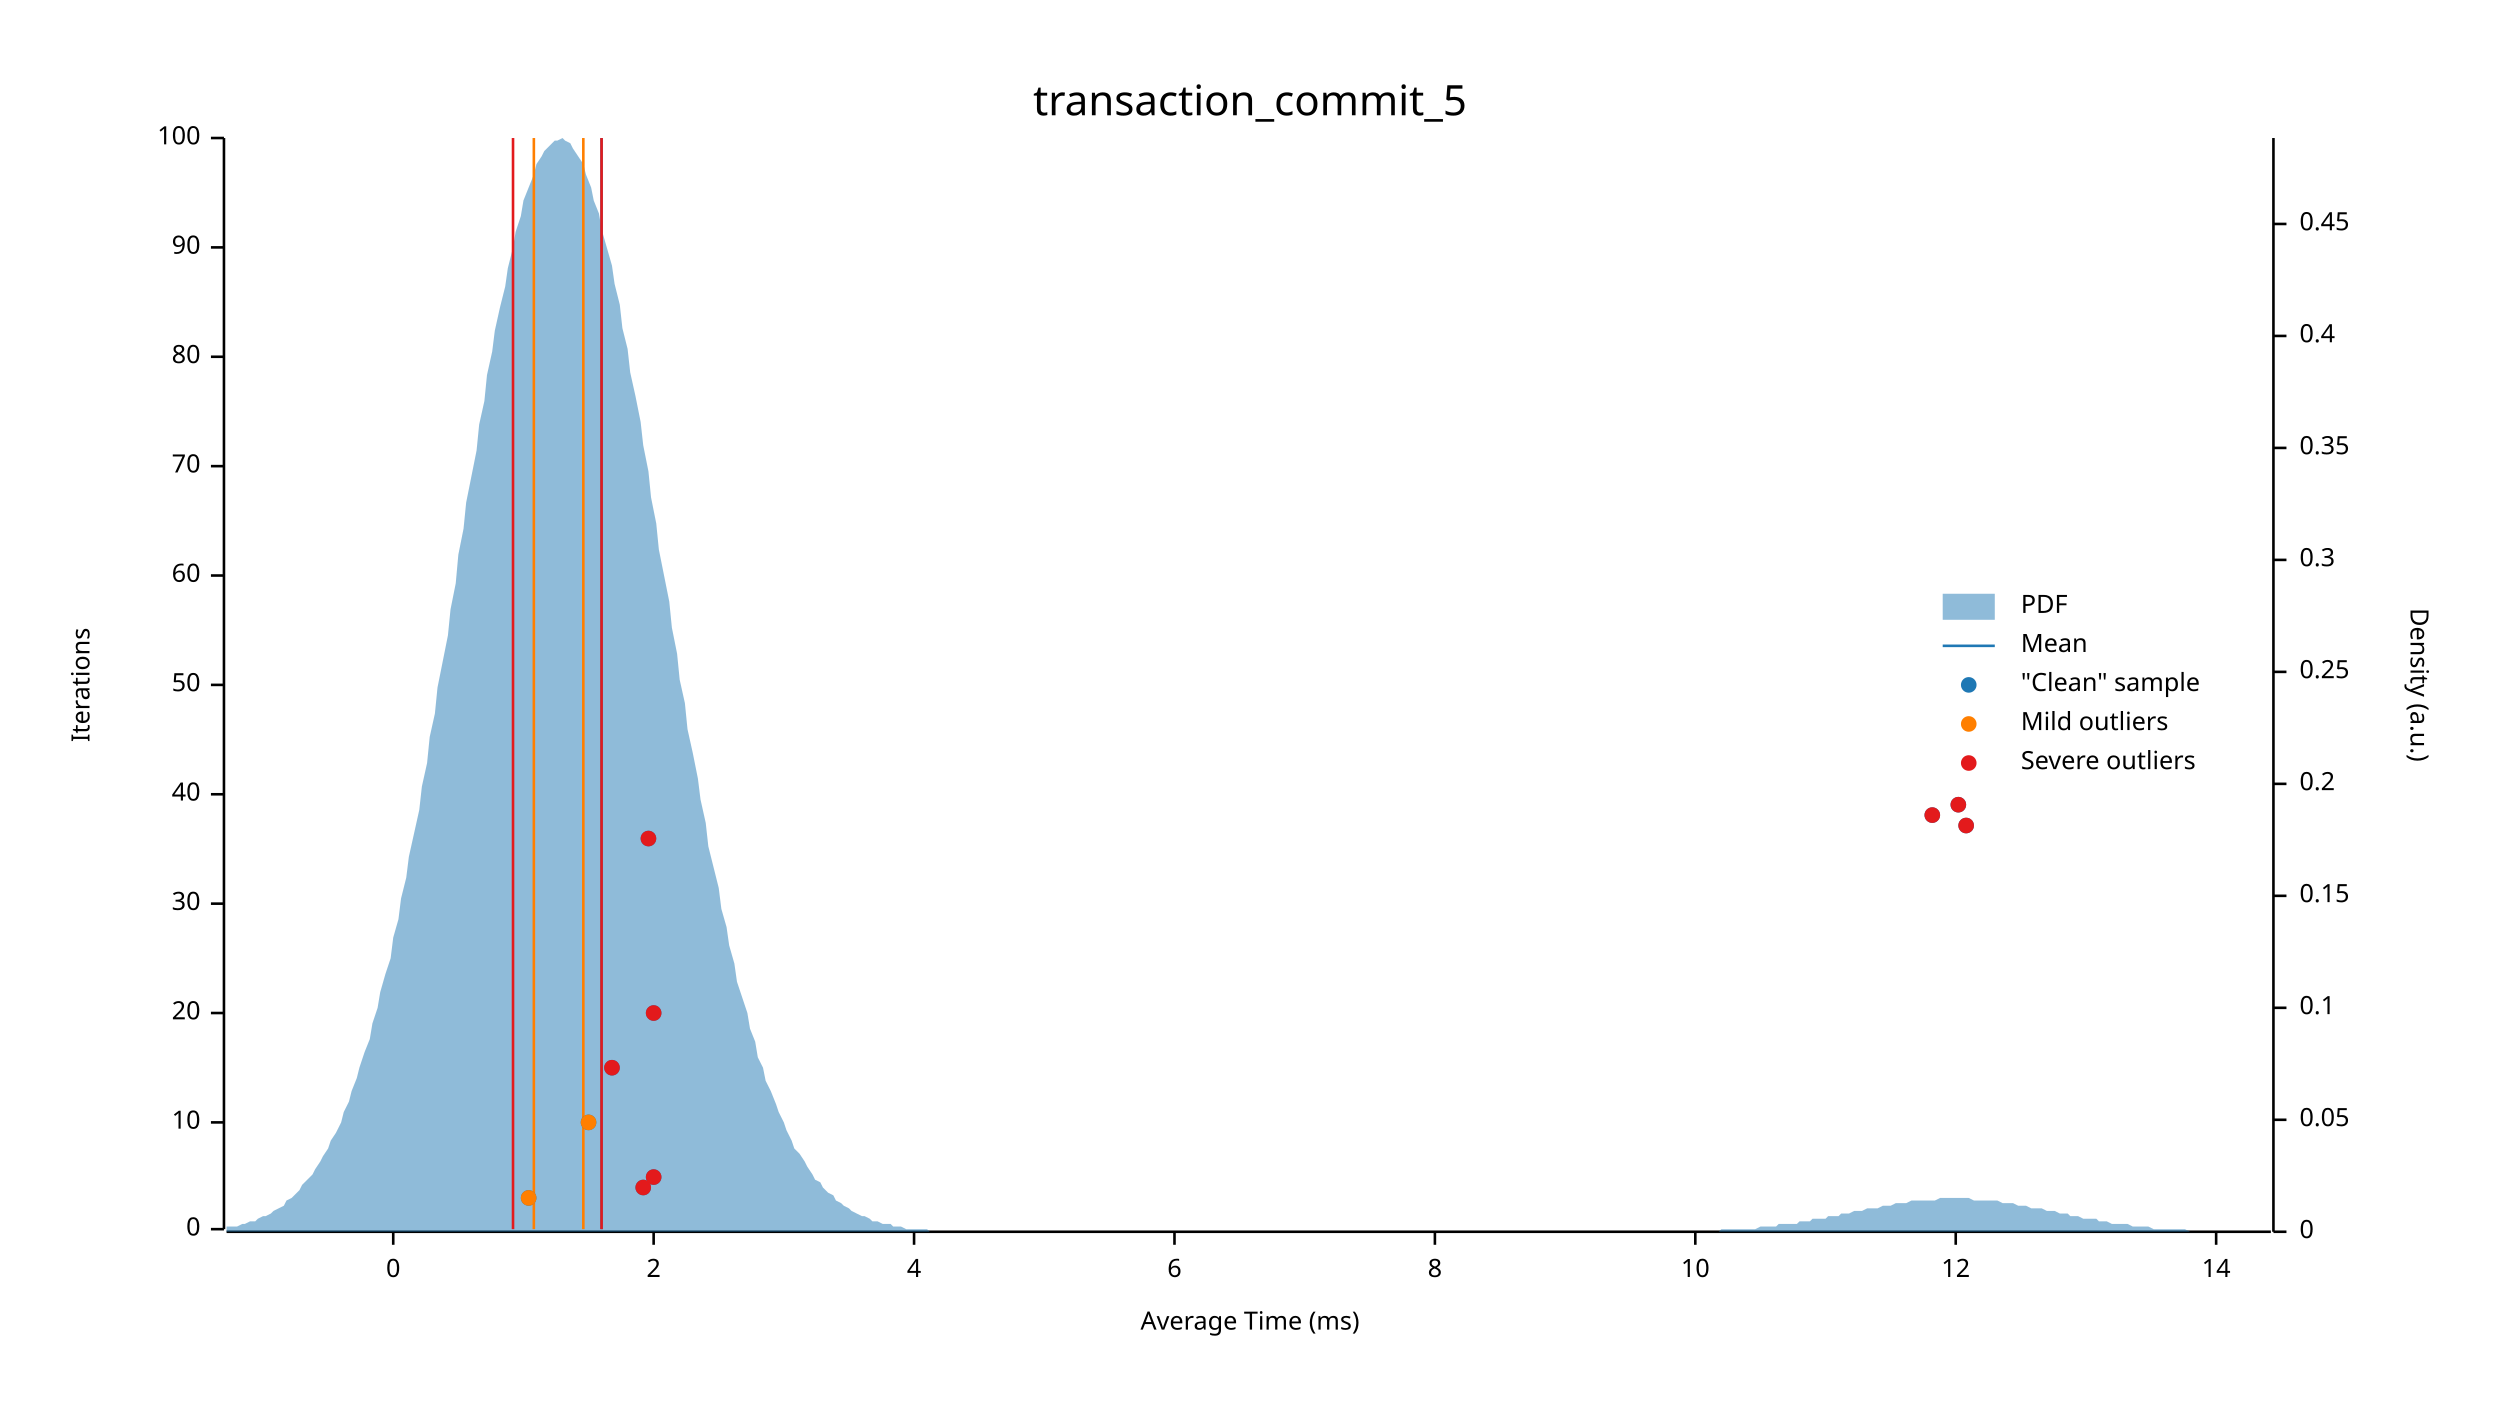
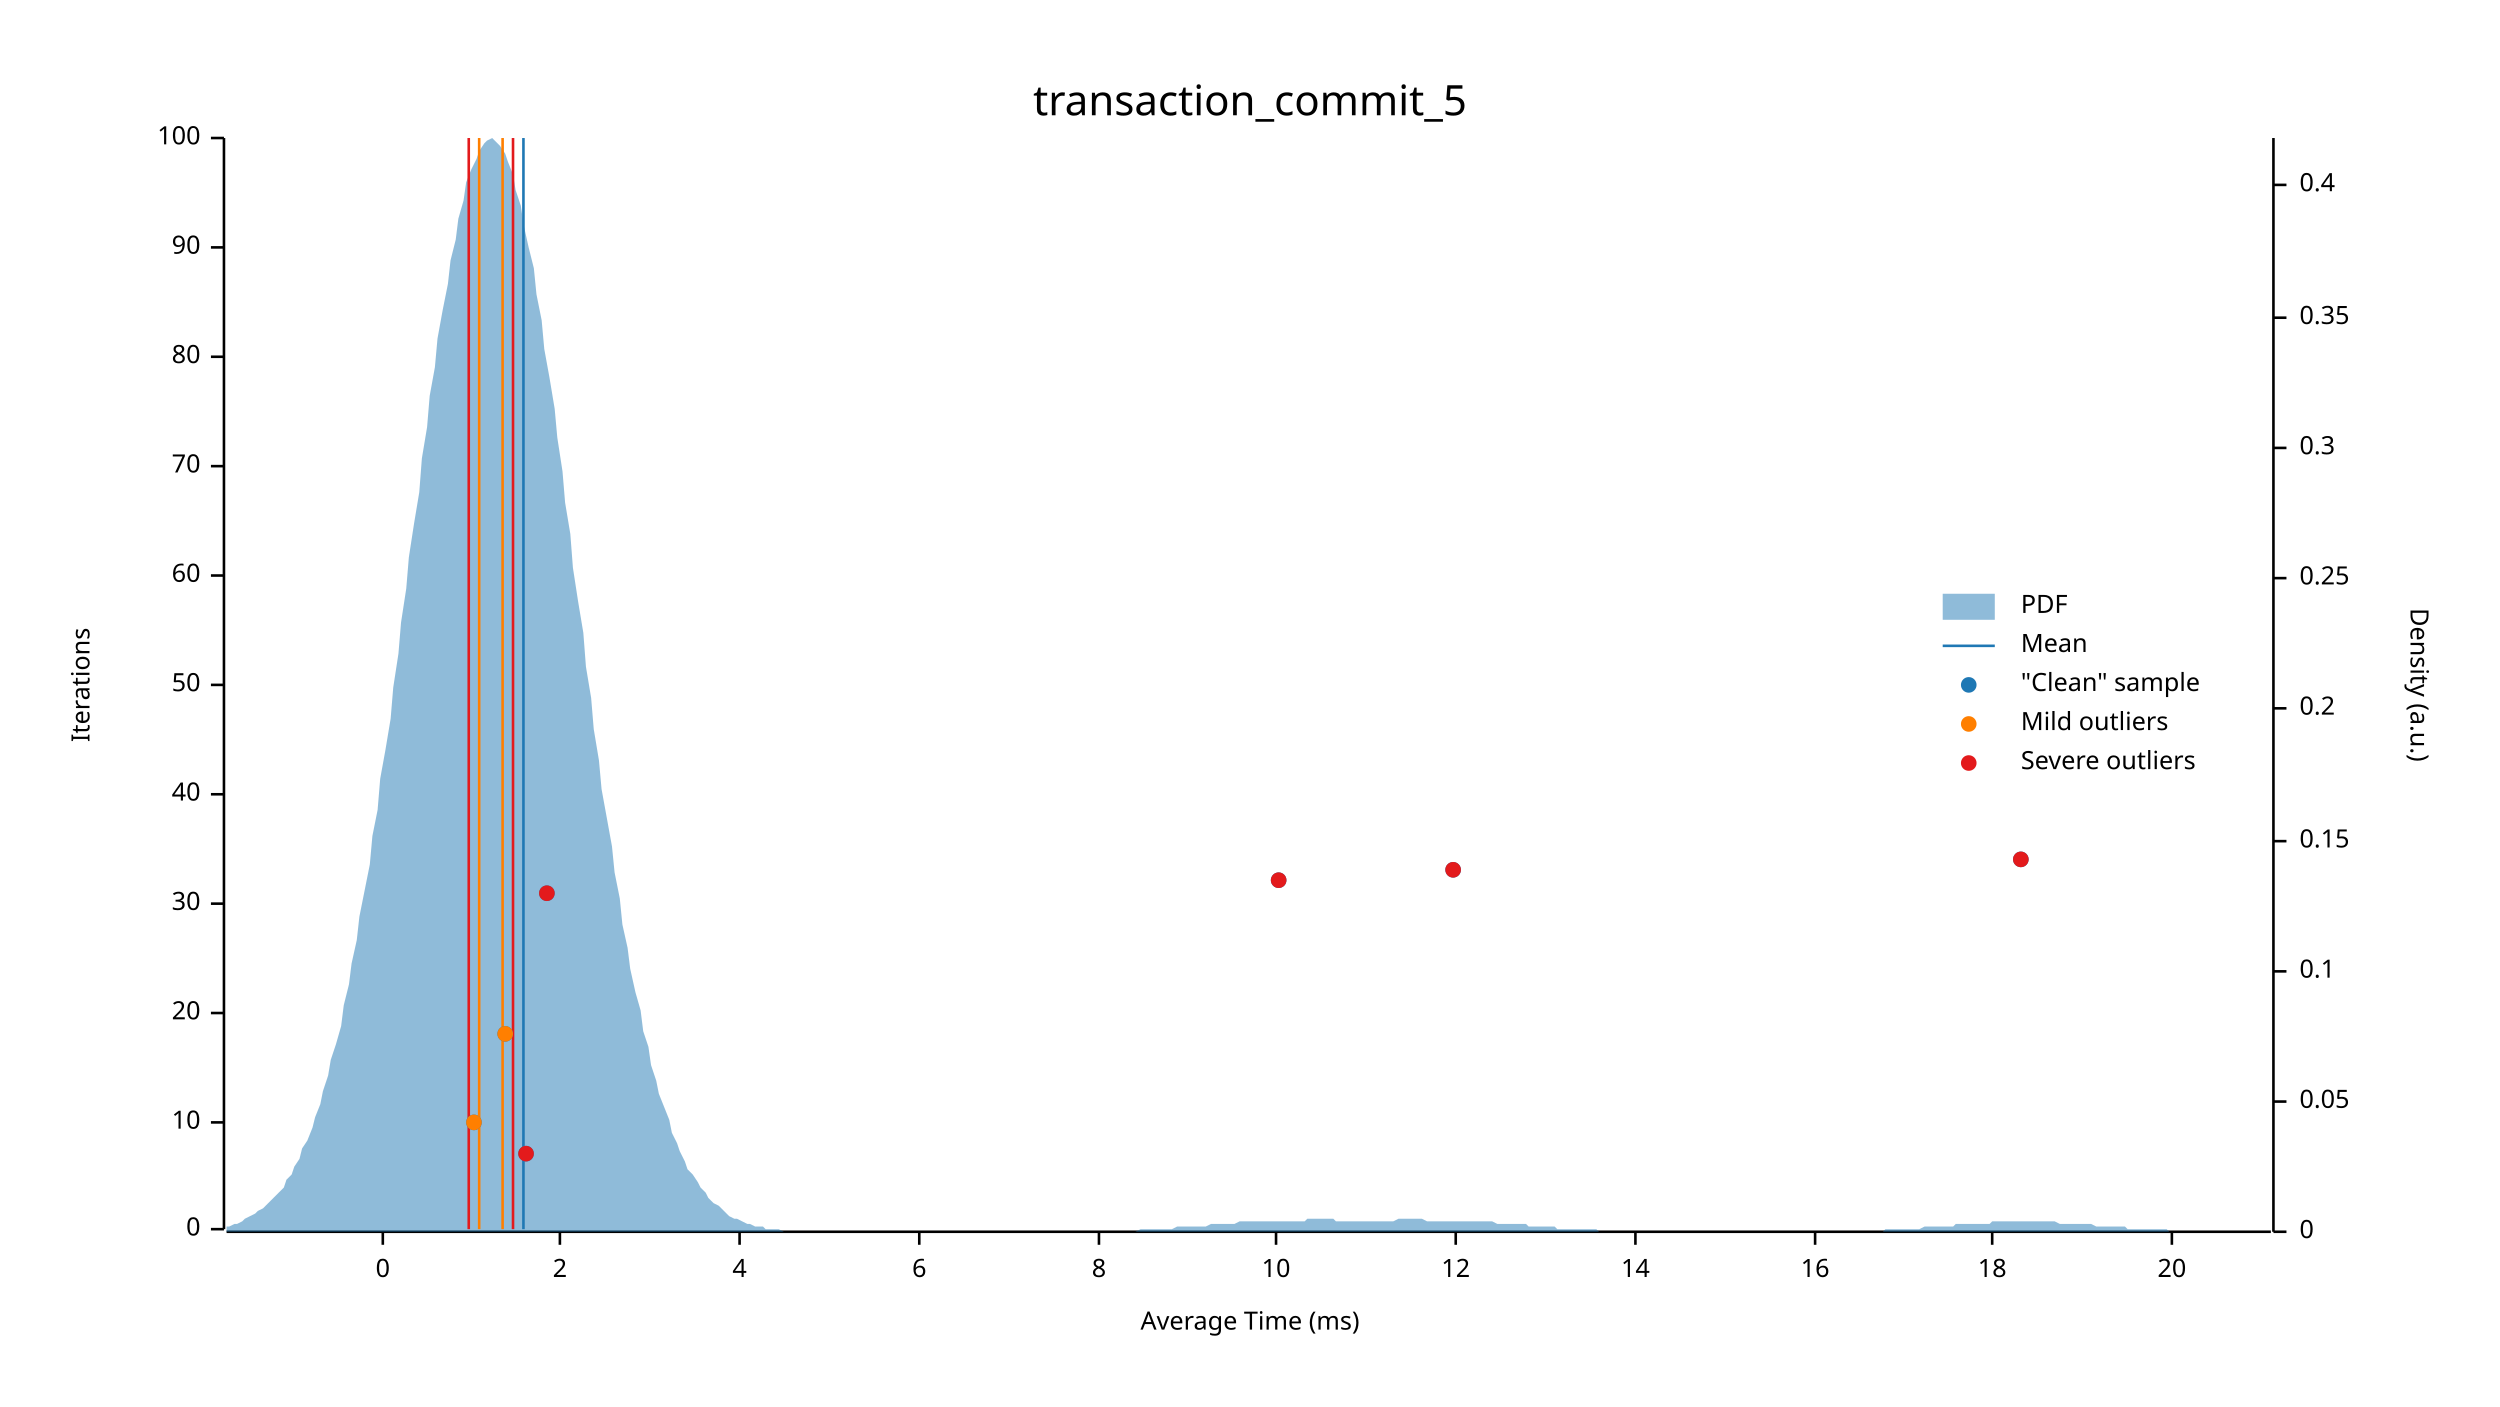
<svg xmlns="http://www.w3.org/2000/svg" width="960" height="540" viewBox="0 0 960 540">
  <text x="480" y="32" dy="0.76em" text-anchor="middle" font-family="sans-serif" font-size="16.129" opacity="1" fill="#000000">
transaction_commit_5
</text>
  <text x="27" y="263" dy="0.76em" text-anchor="middle" font-family="sans-serif" font-size="9.677" opacity="1" fill="#000000" transform="rotate(270, 27, 263)">
Iterations
</text>
  <text x="480" y="513" dy="-0.5ex" text-anchor="middle" font-family="sans-serif" font-size="9.677" opacity="1" fill="#000000">
Average Time (ms)
</text>
  <polyline fill="none" opacity="1" stroke="#000000" stroke-width="1" points="86,53 86,472 " />
  <text x="77" y="472" dy="0.5ex" text-anchor="end" font-family="sans-serif" font-size="9.677" opacity="1" fill="#000000">
0
</text>
  <polyline fill="none" opacity="1" stroke="#000000" stroke-width="1" points="81,472 86,472 " />
  <text x="77" y="431" dy="0.5ex" text-anchor="end" font-family="sans-serif" font-size="9.677" opacity="1" fill="#000000">
10
</text>
  <polyline fill="none" opacity="1" stroke="#000000" stroke-width="1" points="81,431 86,431 " />
  <text x="77" y="389" dy="0.5ex" text-anchor="end" font-family="sans-serif" font-size="9.677" opacity="1" fill="#000000">
20
</text>
  <polyline fill="none" opacity="1" stroke="#000000" stroke-width="1" points="81,389 86,389 " />
  <text x="77" y="347" dy="0.5ex" text-anchor="end" font-family="sans-serif" font-size="9.677" opacity="1" fill="#000000">
30
</text>
  <polyline fill="none" opacity="1" stroke="#000000" stroke-width="1" points="81,347 86,347 " />
  <text x="77" y="305" dy="0.5ex" text-anchor="end" font-family="sans-serif" font-size="9.677" opacity="1" fill="#000000">
40
</text>
  <polyline fill="none" opacity="1" stroke="#000000" stroke-width="1" points="81,305 86,305 " />
  <text x="77" y="263" dy="0.5ex" text-anchor="end" font-family="sans-serif" font-size="9.677" opacity="1" fill="#000000">
50
</text>
  <polyline fill="none" opacity="1" stroke="#000000" stroke-width="1" points="81,263 86,263 " />
  <text x="77" y="221" dy="0.5ex" text-anchor="end" font-family="sans-serif" font-size="9.677" opacity="1" fill="#000000">
60
</text>
  <polyline fill="none" opacity="1" stroke="#000000" stroke-width="1" points="81,221 86,221 " />
  <text x="77" y="179" dy="0.5ex" text-anchor="end" font-family="sans-serif" font-size="9.677" opacity="1" fill="#000000">
70
</text>
  <polyline fill="none" opacity="1" stroke="#000000" stroke-width="1" points="81,179 86,179 " />
  <text x="77" y="137" dy="0.5ex" text-anchor="end" font-family="sans-serif" font-size="9.677" opacity="1" fill="#000000">
80
</text>
  <polyline fill="none" opacity="1" stroke="#000000" stroke-width="1" points="81,137 86,137 " />
  <text x="77" y="95" dy="0.5ex" text-anchor="end" font-family="sans-serif" font-size="9.677" opacity="1" fill="#000000">
90
</text>
  <polyline fill="none" opacity="1" stroke="#000000" stroke-width="1" points="81,95 86,95 " />
  <text x="77" y="53" dy="0.5ex" text-anchor="end" font-family="sans-serif" font-size="9.677" opacity="1" fill="#000000">
100
</text>
  <polyline fill="none" opacity="1" stroke="#000000" stroke-width="1" points="81,53 86,53 " />
  <polyline fill="none" opacity="1" stroke="#000000" stroke-width="1" points="87,473 872,473 " />
-   <text x="151" y="483" dy="0.76em" text-anchor="middle" font-family="sans-serif" font-size="9.677" opacity="1" fill="#000000">
+   <text x="147" y="483" dy="0.76em" text-anchor="middle" font-family="sans-serif" font-size="9.677" opacity="1" fill="#000000">
0
</text>
-   <polyline fill="none" opacity="1" stroke="#000000" stroke-width="1" points="151,473 151,478 " />
-   <text x="251" y="483" dy="0.76em" text-anchor="middle" font-family="sans-serif" font-size="9.677" opacity="1" fill="#000000">
+   <polyline fill="none" opacity="1" stroke="#000000" stroke-width="1" points="147,473 147,478 " />
+   <text x="215" y="483" dy="0.76em" text-anchor="middle" font-family="sans-serif" font-size="9.677" opacity="1" fill="#000000">
2
</text>
-   <polyline fill="none" opacity="1" stroke="#000000" stroke-width="1" points="251,473 251,478 " />
-   <text x="351" y="483" dy="0.76em" text-anchor="middle" font-family="sans-serif" font-size="9.677" opacity="1" fill="#000000">
+   <polyline fill="none" opacity="1" stroke="#000000" stroke-width="1" points="215,473 215,478 " />
+   <text x="284" y="483" dy="0.76em" text-anchor="middle" font-family="sans-serif" font-size="9.677" opacity="1" fill="#000000">
4
</text>
-   <polyline fill="none" opacity="1" stroke="#000000" stroke-width="1" points="351,473 351,478 " />
-   <text x="451" y="483" dy="0.76em" text-anchor="middle" font-family="sans-serif" font-size="9.677" opacity="1" fill="#000000">
+   <polyline fill="none" opacity="1" stroke="#000000" stroke-width="1" points="284,473 284,478 " />
+   <text x="353" y="483" dy="0.76em" text-anchor="middle" font-family="sans-serif" font-size="9.677" opacity="1" fill="#000000">
6
</text>
-   <polyline fill="none" opacity="1" stroke="#000000" stroke-width="1" points="451,473 451,478 " />
-   <text x="551" y="483" dy="0.76em" text-anchor="middle" font-family="sans-serif" font-size="9.677" opacity="1" fill="#000000">
+   <polyline fill="none" opacity="1" stroke="#000000" stroke-width="1" points="353,473 353,478 " />
+   <text x="422" y="483" dy="0.76em" text-anchor="middle" font-family="sans-serif" font-size="9.677" opacity="1" fill="#000000">
8
</text>
-   <polyline fill="none" opacity="1" stroke="#000000" stroke-width="1" points="551,473 551,478 " />
-   <text x="651" y="483" dy="0.76em" text-anchor="middle" font-family="sans-serif" font-size="9.677" opacity="1" fill="#000000">
+   <polyline fill="none" opacity="1" stroke="#000000" stroke-width="1" points="422,473 422,478 " />
+   <text x="490" y="483" dy="0.76em" text-anchor="middle" font-family="sans-serif" font-size="9.677" opacity="1" fill="#000000">
10
</text>
-   <polyline fill="none" opacity="1" stroke="#000000" stroke-width="1" points="651,473 651,478 " />
-   <text x="751" y="483" dy="0.76em" text-anchor="middle" font-family="sans-serif" font-size="9.677" opacity="1" fill="#000000">
+   <polyline fill="none" opacity="1" stroke="#000000" stroke-width="1" points="490,473 490,478 " />
+   <text x="559" y="483" dy="0.76em" text-anchor="middle" font-family="sans-serif" font-size="9.677" opacity="1" fill="#000000">
12
</text>
-   <polyline fill="none" opacity="1" stroke="#000000" stroke-width="1" points="751,473 751,478 " />
-   <text x="851" y="483" dy="0.76em" text-anchor="middle" font-family="sans-serif" font-size="9.677" opacity="1" fill="#000000">
+   <polyline fill="none" opacity="1" stroke="#000000" stroke-width="1" points="559,473 559,478 " />
+   <text x="628" y="483" dy="0.76em" text-anchor="middle" font-family="sans-serif" font-size="9.677" opacity="1" fill="#000000">
14
</text>
-   <polyline fill="none" opacity="1" stroke="#000000" stroke-width="1" points="851,473 851,478 " />
+   <polyline fill="none" opacity="1" stroke="#000000" stroke-width="1" points="628,473 628,478 " />
+   <text x="697" y="483" dy="0.76em" text-anchor="middle" font-family="sans-serif" font-size="9.677" opacity="1" fill="#000000">
+ 16
+ </text>
+   <polyline fill="none" opacity="1" stroke="#000000" stroke-width="1" points="697,473 697,478 " />
+   <text x="765" y="483" dy="0.76em" text-anchor="middle" font-family="sans-serif" font-size="9.677" opacity="1" fill="#000000">
+ 18
+ </text>
+   <polyline fill="none" opacity="1" stroke="#000000" stroke-width="1" points="765,473 765,478 " />
+   <text x="834" y="483" dy="0.76em" text-anchor="middle" font-family="sans-serif" font-size="9.677" opacity="1" fill="#000000">
+ 20
+ </text>
+   <polyline fill="none" opacity="1" stroke="#000000" stroke-width="1" points="834,473 834,478 " />
  <text x="933" y="263" dy="0.76em" text-anchor="middle" font-family="sans-serif" font-size="9.677" opacity="1" fill="#000000" transform="rotate(90, 933, 263)">
Density (a.u.)
</text>
  <polyline fill="none" opacity="1" stroke="#000000" stroke-width="1" points="873,53 873,473 " />
  <text x="883" y="473" dy="0.5ex" text-anchor="start" font-family="sans-serif" font-size="9.677" opacity="1" fill="#000000">
0
</text>
  <polyline fill="none" opacity="1" stroke="#000000" stroke-width="1" points="873,473 878,473 " />
-   <text x="883" y="430" dy="0.5ex" text-anchor="start" font-family="sans-serif" font-size="9.677" opacity="1" fill="#000000">
+   <text x="883" y="423" dy="0.5ex" text-anchor="start" font-family="sans-serif" font-size="9.677" opacity="1" fill="#000000">
0.05
</text>
-   <polyline fill="none" opacity="1" stroke="#000000" stroke-width="1" points="873,430 878,430 " />
-   <text x="883" y="387" dy="0.5ex" text-anchor="start" font-family="sans-serif" font-size="9.677" opacity="1" fill="#000000">
+   <polyline fill="none" opacity="1" stroke="#000000" stroke-width="1" points="873,423 878,423 " />
+   <text x="883" y="373" dy="0.5ex" text-anchor="start" font-family="sans-serif" font-size="9.677" opacity="1" fill="#000000">
0.1
</text>
-   <polyline fill="none" opacity="1" stroke="#000000" stroke-width="1" points="873,387 878,387 " />
-   <text x="883" y="344" dy="0.5ex" text-anchor="start" font-family="sans-serif" font-size="9.677" opacity="1" fill="#000000">
+   <polyline fill="none" opacity="1" stroke="#000000" stroke-width="1" points="873,373 878,373 " />
+   <text x="883" y="323" dy="0.5ex" text-anchor="start" font-family="sans-serif" font-size="9.677" opacity="1" fill="#000000">
0.15
</text>
-   <polyline fill="none" opacity="1" stroke="#000000" stroke-width="1" points="873,344 878,344 " />
-   <text x="883" y="301" dy="0.5ex" text-anchor="start" font-family="sans-serif" font-size="9.677" opacity="1" fill="#000000">
+   <polyline fill="none" opacity="1" stroke="#000000" stroke-width="1" points="873,323 878,323 " />
+   <text x="883" y="272" dy="0.5ex" text-anchor="start" font-family="sans-serif" font-size="9.677" opacity="1" fill="#000000">
0.2
</text>
-   <polyline fill="none" opacity="1" stroke="#000000" stroke-width="1" points="873,301 878,301 " />
-   <text x="883" y="258" dy="0.5ex" text-anchor="start" font-family="sans-serif" font-size="9.677" opacity="1" fill="#000000">
+   <polyline fill="none" opacity="1" stroke="#000000" stroke-width="1" points="873,272 878,272 " />
+   <text x="883" y="222" dy="0.5ex" text-anchor="start" font-family="sans-serif" font-size="9.677" opacity="1" fill="#000000">
0.25
</text>
-   <polyline fill="none" opacity="1" stroke="#000000" stroke-width="1" points="873,258 878,258 " />
-   <text x="883" y="215" dy="0.5ex" text-anchor="start" font-family="sans-serif" font-size="9.677" opacity="1" fill="#000000">
+   <polyline fill="none" opacity="1" stroke="#000000" stroke-width="1" points="873,222 878,222 " />
+   <text x="883" y="172" dy="0.5ex" text-anchor="start" font-family="sans-serif" font-size="9.677" opacity="1" fill="#000000">
0.3
</text>
-   <polyline fill="none" opacity="1" stroke="#000000" stroke-width="1" points="873,215 878,215 " />
-   <text x="883" y="172" dy="0.5ex" text-anchor="start" font-family="sans-serif" font-size="9.677" opacity="1" fill="#000000">
+   <polyline fill="none" opacity="1" stroke="#000000" stroke-width="1" points="873,172 878,172 " />
+   <text x="883" y="122" dy="0.5ex" text-anchor="start" font-family="sans-serif" font-size="9.677" opacity="1" fill="#000000">
0.35
</text>
-   <polyline fill="none" opacity="1" stroke="#000000" stroke-width="1" points="873,172 878,172 " />
-   <text x="883" y="129" dy="0.5ex" text-anchor="start" font-family="sans-serif" font-size="9.677" opacity="1" fill="#000000">
+   <polyline fill="none" opacity="1" stroke="#000000" stroke-width="1" points="873,122 878,122 " />
+   <text x="883" y="71" dy="0.5ex" text-anchor="start" font-family="sans-serif" font-size="9.677" opacity="1" fill="#000000">
0.4
</text>
-   <polyline fill="none" opacity="1" stroke="#000000" stroke-width="1" points="873,129 878,129 " />
-   <text x="883" y="86" dy="0.5ex" text-anchor="start" font-family="sans-serif" font-size="9.677" opacity="1" fill="#000000">
- 0.45
- </text>
-   <polyline fill="none" opacity="1" stroke="#000000" stroke-width="1" points="873,86 878,86 " />
-   <polygon opacity="0.5" fill="#1F78B4" points="87,471 88,471 90,471 91,471 93,470 94,470 96,469 98,469 99,468 101,467 102,467 104,466 105,465 107,464 109,463 110,461 112,460 113,459 115,457 116,455 118,453 120,451 121,449 123,446 124,444 126,441 127,438 129,435 131,431 132,427 134,423 135,419 137,414 138,410 140,404 142,399 143,393 145,387 146,381 148,374 150,368 151,360 153,353 154,345 156,337 157,329 159,320 161,311 162,302 164,293 165,283 167,274 168,264 170,254 172,244 173,234 175,224 176,213 178,203 179,193 181,183 183,173 184,163 186,154 187,144 189,135 190,127 192,118 194,110 195,103 197,95 198,89 200,83 201,77 203,72 205,67 206,63 208,60 209,58 211,56 213,54 214,54 216,53 217,54 219,55 220,57 222,60 224,63 225,67 227,72 228,77 230,82 231,88 233,95 235,102 236,109 238,117 239,126 241,134 242,143 244,152 246,162 247,171 249,181 250,191 252,201 253,211 255,221 257,231 258,241 260,251 261,261 263,270 264,280 266,289 268,299 269,307 271,316 272,325 274,333 276,341 277,349 279,356 280,363 282,370 283,377 285,383 287,389 288,395 290,400 291,406 293,410 294,415 296,419 298,424 299,427 301,431 302,434 304,438 305,441 307,443 309,446 310,448 312,451 313,453 315,454 316,456 318,458 320,459 321,461 323,462 324,463 326,464 327,465 329,466 331,467 332,467 334,468 335,469 337,469 339,470 340,470 342,470 343,471 345,471 346,471 348,472 350,472 351,472 353,472 354,472 356,472 357,473 359,473 361,473 362,473 364,473 365,473 367,473 368,473 370,473 372,473 373,473 375,473 376,473 378,473 379,473 381,473 383,473 384,473 386,473 387,473 389,473 391,473 392,473 394,473 395,473 397,473 398,473 400,473 402,473 403,473 405,473 406,473 408,473 409,473 411,473 413,473 414,473 416,473 417,473 419,473 420,473 422,473 424,473 425,473 427,473 428,473 430,473 431,473 433,473 435,473 436,473 438,473 439,473 441,473 442,473 444,473 446,473 447,473 449,473 450,473 452,473 454,473 455,473 457,473 458,473 460,473 461,473 463,473 465,473 466,473 468,473 469,473 471,473 472,473 474,473 476,473 477,473 479,473 480,473 482,473 483,473 485,473 487,473 488,473 490,473 491,473 493,473 494,473 496,473 498,473 499,473 501,473 502,473 504,473 505,473 507,473 509,473 510,473 512,473 513,473 515,473 517,473 518,473 520,473 521,473 523,473 524,473 526,473 528,473 529,473 531,473 532,473 534,473 535,473 537,473 539,473 540,473 542,473 543,473 545,473 546,473 548,473 550,473 551,473 553,473 554,473 556,473 557,473 559,473 561,473 562,473 564,473 565,473 567,473 568,473 570,473 572,473 573,473 575,473 576,473 578,473 580,473 581,473 583,473 584,473 586,473 587,473 589,473 591,473 592,473 594,473 595,473 597,473 598,473 600,473 602,473 603,473 605,473 606,473 608,473 609,473 611,473 613,473 614,473 616,473 617,473 619,473 620,473 622,473 624,473 625,473 627,473 628,473 630,473 632,473 633,473 635,473 636,473 638,473 639,473 641,473 643,473 644,473 646,473 647,473 649,473 650,473 652,473 654,473 655,473 657,473 658,473 660,473 661,472 663,472 665,472 666,472 668,472 669,472 671,472 672,472 674,472 676,471 677,471 679,471 680,471 682,471 683,470 685,470 687,470 688,470 690,470 691,469 693,469 695,469 696,468 698,468 699,468 701,468 702,467 704,467 706,467 707,466 709,466 710,466 712,465 713,465 715,465 717,464 718,464 720,464 721,464 723,463 724,463 726,463 728,462 729,462 731,462 732,462 734,461 735,461 737,461 739,461 740,461 742,461 743,461 745,460 746,460 748,460 750,460 751,460 753,460 754,460 756,460 758,461 759,461 761,461 762,461 764,461 765,461 767,461 769,462 770,462 772,462 773,462 775,463 776,463 778,463 780,464 781,464 783,464 784,464 786,465 787,465 789,465 791,466 792,466 794,466 795,467 797,467 798,467 800,468 802,468 803,468 805,468 806,469 808,469 809,469 811,470 813,470 814,470 816,470 817,470 819,471 821,471 822,471 824,471 825,471 827,472 828,472 830,472 832,472 833,472 835,472 836,472 838,472 839,472 841,473 843,473 844,473 846,473 847,473 849,473 850,473 852,473 854,473 855,473 857,473 858,473 860,473 861,473 863,473 865,473 866,473 868,473 869,473 871,473 873,473 873,473 87,473 " />
-   <polyline fill="none" opacity="1" stroke="#1F78B4" stroke-width="1" points="231,472 231,53 " />
-   <polyline fill="none" opacity="1" stroke="#FF7F00" stroke-width="1" points="205,472 205,53 " />
-   <polyline fill="none" opacity="1" stroke="#FF7F00" stroke-width="1" points="224,472 224,53 " />
+   <polyline fill="none" opacity="1" stroke="#000000" stroke-width="1" points="873,71 878,71 " />
+   <polygon opacity="0.5" fill="#1F78B4" points="87,471 88,471 90,470 91,470 93,469 94,468 96,467 98,466 99,465 101,464 102,463 104,461 105,460 107,458 109,456 110,453 112,451 113,448 115,445 116,441 118,438 120,433 121,429 123,424 124,419 126,413 127,407 129,401 131,394 132,386 134,378 135,370 137,361 138,352 140,342 142,332 143,321 145,311 146,299 148,288 150,276 151,264 153,251 154,239 156,226 157,214 159,201 161,189 162,176 164,164 165,152 167,141 168,130 170,119 172,109 173,100 175,92 176,84 178,77 179,70 181,65 183,61 184,58 186,55 187,54 189,53 190,54 192,56 194,59 195,62 197,67 198,73 200,79 201,86 203,95 205,103 206,113 208,123 209,134 211,145 213,157 214,168 216,181 217,193 219,205 220,218 222,231 224,243 225,256 227,268 228,280 230,292 231,303 233,314 235,325 236,335 238,345 239,355 241,364 242,372 244,381 246,388 247,396 249,402 250,409 252,415 253,420 255,425 257,430 258,435 260,439 261,442 263,446 264,449 266,451 268,454 269,456 271,458 272,460 274,462 276,463 277,464 279,466 280,467 282,468 283,468 285,469 287,470 288,470 290,471 291,471 293,471 294,472 296,472 298,472 299,472 301,473 302,473 304,473 305,473 307,473 309,473 310,473 312,473 313,473 315,473 316,473 318,473 320,473 321,473 323,473 324,473 326,473 327,473 329,473 331,473 332,473 334,473 335,473 337,473 339,473 340,473 342,473 343,473 345,473 346,473 348,473 350,473 351,473 353,473 354,473 356,473 357,473 359,473 361,473 362,473 364,473 365,473 367,473 368,473 370,473 372,473 373,473 375,473 376,473 378,473 379,473 381,473 383,473 384,473 386,473 387,473 389,473 391,473 392,473 394,473 395,473 397,473 398,473 400,473 402,473 403,473 405,473 406,473 408,473 409,473 411,473 413,473 414,473 416,473 417,473 419,473 420,473 422,473 424,473 425,473 427,473 428,473 430,473 431,473 433,473 435,473 436,473 438,472 439,472 441,472 442,472 444,472 446,472 447,472 449,472 450,472 452,471 454,471 455,471 457,471 458,471 460,471 461,471 463,471 465,470 466,470 468,470 469,470 471,470 472,470 474,470 476,469 477,469 479,469 480,469 482,469 483,469 485,469 487,469 488,469 490,469 491,469 493,469 494,469 496,469 498,469 499,469 501,469 502,468 504,468 505,468 507,468 509,468 510,468 512,468 513,469 515,469 517,469 518,469 520,469 521,469 523,469 524,469 526,469 528,469 529,469 531,469 532,469 534,469 535,469 537,468 539,468 540,468 542,468 543,468 545,468 546,468 548,469 550,469 551,469 553,469 554,469 556,469 557,469 559,469 561,469 562,469 564,469 565,469 567,469 568,469 570,469 572,469 573,469 575,470 576,470 578,470 580,470 581,470 583,470 584,470 586,470 587,471 589,471 591,471 592,471 594,471 595,471 597,471 598,472 600,472 602,472 603,472 605,472 606,472 608,472 609,472 611,472 613,472 614,473 616,473 617,473 619,473 620,473 622,473 624,473 625,473 627,473 628,473 630,473 632,473 633,473 635,473 636,473 638,473 639,473 641,473 643,473 644,473 646,473 647,473 649,473 650,473 652,473 654,473 655,473 657,473 658,473 660,473 661,473 663,473 665,473 666,473 668,473 669,473 671,473 672,473 674,473 676,473 677,473 679,473 680,473 682,473 683,473 685,473 687,473 688,473 690,473 691,473 693,473 695,473 696,473 698,473 699,473 701,473 702,473 704,473 706,473 707,473 709,473 710,473 712,473 713,473 715,473 717,473 718,473 720,473 721,473 723,473 724,472 726,472 728,472 729,472 731,472 732,472 734,472 735,472 737,472 739,471 740,471 742,471 743,471 745,471 746,471 748,471 750,471 751,470 753,470 754,470 756,470 758,470 759,470 761,470 762,470 764,470 765,469 767,469 769,469 770,469 772,469 773,469 775,469 776,469 778,469 780,469 781,469 783,469 784,469 786,469 787,469 789,469 791,470 792,470 794,470 795,470 797,470 798,470 800,470 802,470 803,470 805,471 806,471 808,471 809,471 811,471 813,471 814,471 816,471 817,472 819,472 821,472 822,472 824,472 825,472 827,472 828,472 830,472 832,472 833,473 835,473 836,473 838,473 839,473 841,473 843,473 844,473 846,473 847,473 849,473 850,473 852,473 854,473 855,473 857,473 858,473 860,473 861,473 863,473 865,473 866,473 868,473 869,473 871,473 873,473 873,473 87,473 " />
+   <polyline fill="none" opacity="1" stroke="#1F78B4" stroke-width="1" points="201,472 201,53 " />
+   <polyline fill="none" opacity="1" stroke="#FF7F00" stroke-width="1" points="184,472 184,53 " />
+   <polyline fill="none" opacity="1" stroke="#FF7F00" stroke-width="1" points="193,472 193,53 " />
+   <polyline fill="none" opacity="1" stroke="#E31A1C" stroke-width="1" points="180,472 180,53 " />
  <polyline fill="none" opacity="1" stroke="#E31A1C" stroke-width="1" points="197,472 197,53 " />
-   <polyline fill="none" opacity="1" stroke="#E31A1C" stroke-width="1" points="231,472 231,53 " />
-   <circle cx="203" cy="460" r="3" opacity="1" fill="#1F78B4" stroke="none" stroke-width="1" />
-   <circle cx="247" cy="456" r="3" opacity="1" fill="#1F78B4" stroke="none" stroke-width="1" />
-   <circle cx="251" cy="452" r="3" opacity="1" fill="#1F78B4" stroke="none" stroke-width="1" />
-   <circle cx="226" cy="431" r="3" opacity="1" fill="#1F78B4" stroke="none" stroke-width="1" />
-   <circle cx="235" cy="410" r="3" opacity="1" fill="#1F78B4" stroke="none" stroke-width="1" />
-   <circle cx="251" cy="389" r="3" opacity="1" fill="#1F78B4" stroke="none" stroke-width="1" />
-   <circle cx="249" cy="322" r="3" opacity="1" fill="#1F78B4" stroke="none" stroke-width="1" />
-   <circle cx="755" cy="317" r="3" opacity="1" fill="#1F78B4" stroke="none" stroke-width="1" />
-   <circle cx="742" cy="313" r="3" opacity="1" fill="#1F78B4" stroke="none" stroke-width="1" />
-   <circle cx="752" cy="309" r="3" opacity="1" fill="#1F78B4" stroke="none" stroke-width="1" />
-   <circle cx="203" cy="460" r="3" opacity="1" fill="#FF7F00" stroke="none" stroke-width="1" />
-   <circle cx="226" cy="431" r="3" opacity="1" fill="#FF7F00" stroke="none" stroke-width="1" />
-   <circle cx="247" cy="456" r="3" opacity="1" fill="#E31A1C" stroke="none" stroke-width="1" />
-   <circle cx="251" cy="452" r="3" opacity="1" fill="#E31A1C" stroke="none" stroke-width="1" />
-   <circle cx="235" cy="410" r="3" opacity="1" fill="#E31A1C" stroke="none" stroke-width="1" />
-   <circle cx="251" cy="389" r="3" opacity="1" fill="#E31A1C" stroke="none" stroke-width="1" />
-   <circle cx="249" cy="322" r="3" opacity="1" fill="#E31A1C" stroke="none" stroke-width="1" />
-   <circle cx="755" cy="317" r="3" opacity="1" fill="#E31A1C" stroke="none" stroke-width="1" />
-   <circle cx="742" cy="313" r="3" opacity="1" fill="#E31A1C" stroke="none" stroke-width="1" />
-   <circle cx="752" cy="309" r="3" opacity="1" fill="#E31A1C" stroke="none" stroke-width="1" />
+   <circle cx="202" cy="443" r="3" opacity="1" fill="#1F78B4" stroke="none" stroke-width="1" />
+   <circle cx="182" cy="431" r="3" opacity="1" fill="#1F78B4" stroke="none" stroke-width="1" />
+   <circle cx="194" cy="397" r="3" opacity="1" fill="#1F78B4" stroke="none" stroke-width="1" />
+   <circle cx="210" cy="343" r="3" opacity="1" fill="#1F78B4" stroke="none" stroke-width="1" />
+   <circle cx="491" cy="338" r="3" opacity="1" fill="#1F78B4" stroke="none" stroke-width="1" />
+   <circle cx="558" cy="334" r="3" opacity="1" fill="#1F78B4" stroke="none" stroke-width="1" />
+   <circle cx="776" cy="330" r="3" opacity="1" fill="#1F78B4" stroke="none" stroke-width="1" />
+   <circle cx="182" cy="431" r="3" opacity="1" fill="#FF7F00" stroke="none" stroke-width="1" />
+   <circle cx="194" cy="397" r="3" opacity="1" fill="#FF7F00" stroke="none" stroke-width="1" />
+   <circle cx="202" cy="443" r="3" opacity="1" fill="#E31A1C" stroke="none" stroke-width="1" />
+   <circle cx="210" cy="343" r="3" opacity="1" fill="#E31A1C" stroke="none" stroke-width="1" />
+   <circle cx="491" cy="338" r="3" opacity="1" fill="#E31A1C" stroke="none" stroke-width="1" />
+   <circle cx="558" cy="334" r="3" opacity="1" fill="#E31A1C" stroke="none" stroke-width="1" />
+   <circle cx="776" cy="330" r="3" opacity="1" fill="#E31A1C" stroke="none" stroke-width="1" />
  <text x="776" y="228" dy="0.76em" text-anchor="start" font-family="sans-serif" font-size="9.677" opacity="1" fill="#000000">
PDF
</text>
  <text x="776" y="243" dy="0.76em" text-anchor="start" font-family="sans-serif" font-size="9.677" opacity="1" fill="#000000">
Mean
</text>
  <text x="776" y="258" dy="0.76em" text-anchor="start" font-family="sans-serif" font-size="9.677" opacity="1" fill="#000000">
"Clean" sample
</text>
  <text x="776" y="273" dy="0.76em" text-anchor="start" font-family="sans-serif" font-size="9.677" opacity="1" fill="#000000">
Mild outliers
</text>
  <text x="776" y="288" dy="0.76em" text-anchor="start" font-family="sans-serif" font-size="9.677" opacity="1" fill="#000000">
Severe outliers
</text>
  <rect x="746" y="228" width="20" height="10" opacity="0.5" fill="#1F78B4" stroke="none" />
  <polyline fill="none" opacity="1" stroke="#1F78B4" stroke-width="1" points="746,248 766,248 " />
  <circle cx="756" cy="263" r="3" opacity="1" fill="#1F78B4" stroke="none" stroke-width="1" />
  <circle cx="756" cy="278" r="3" opacity="1" fill="#FF7F00" stroke="none" stroke-width="1" />
  <circle cx="756" cy="293" r="3" opacity="1" fill="#E31A1C" stroke="none" stroke-width="1" />
</svg>
